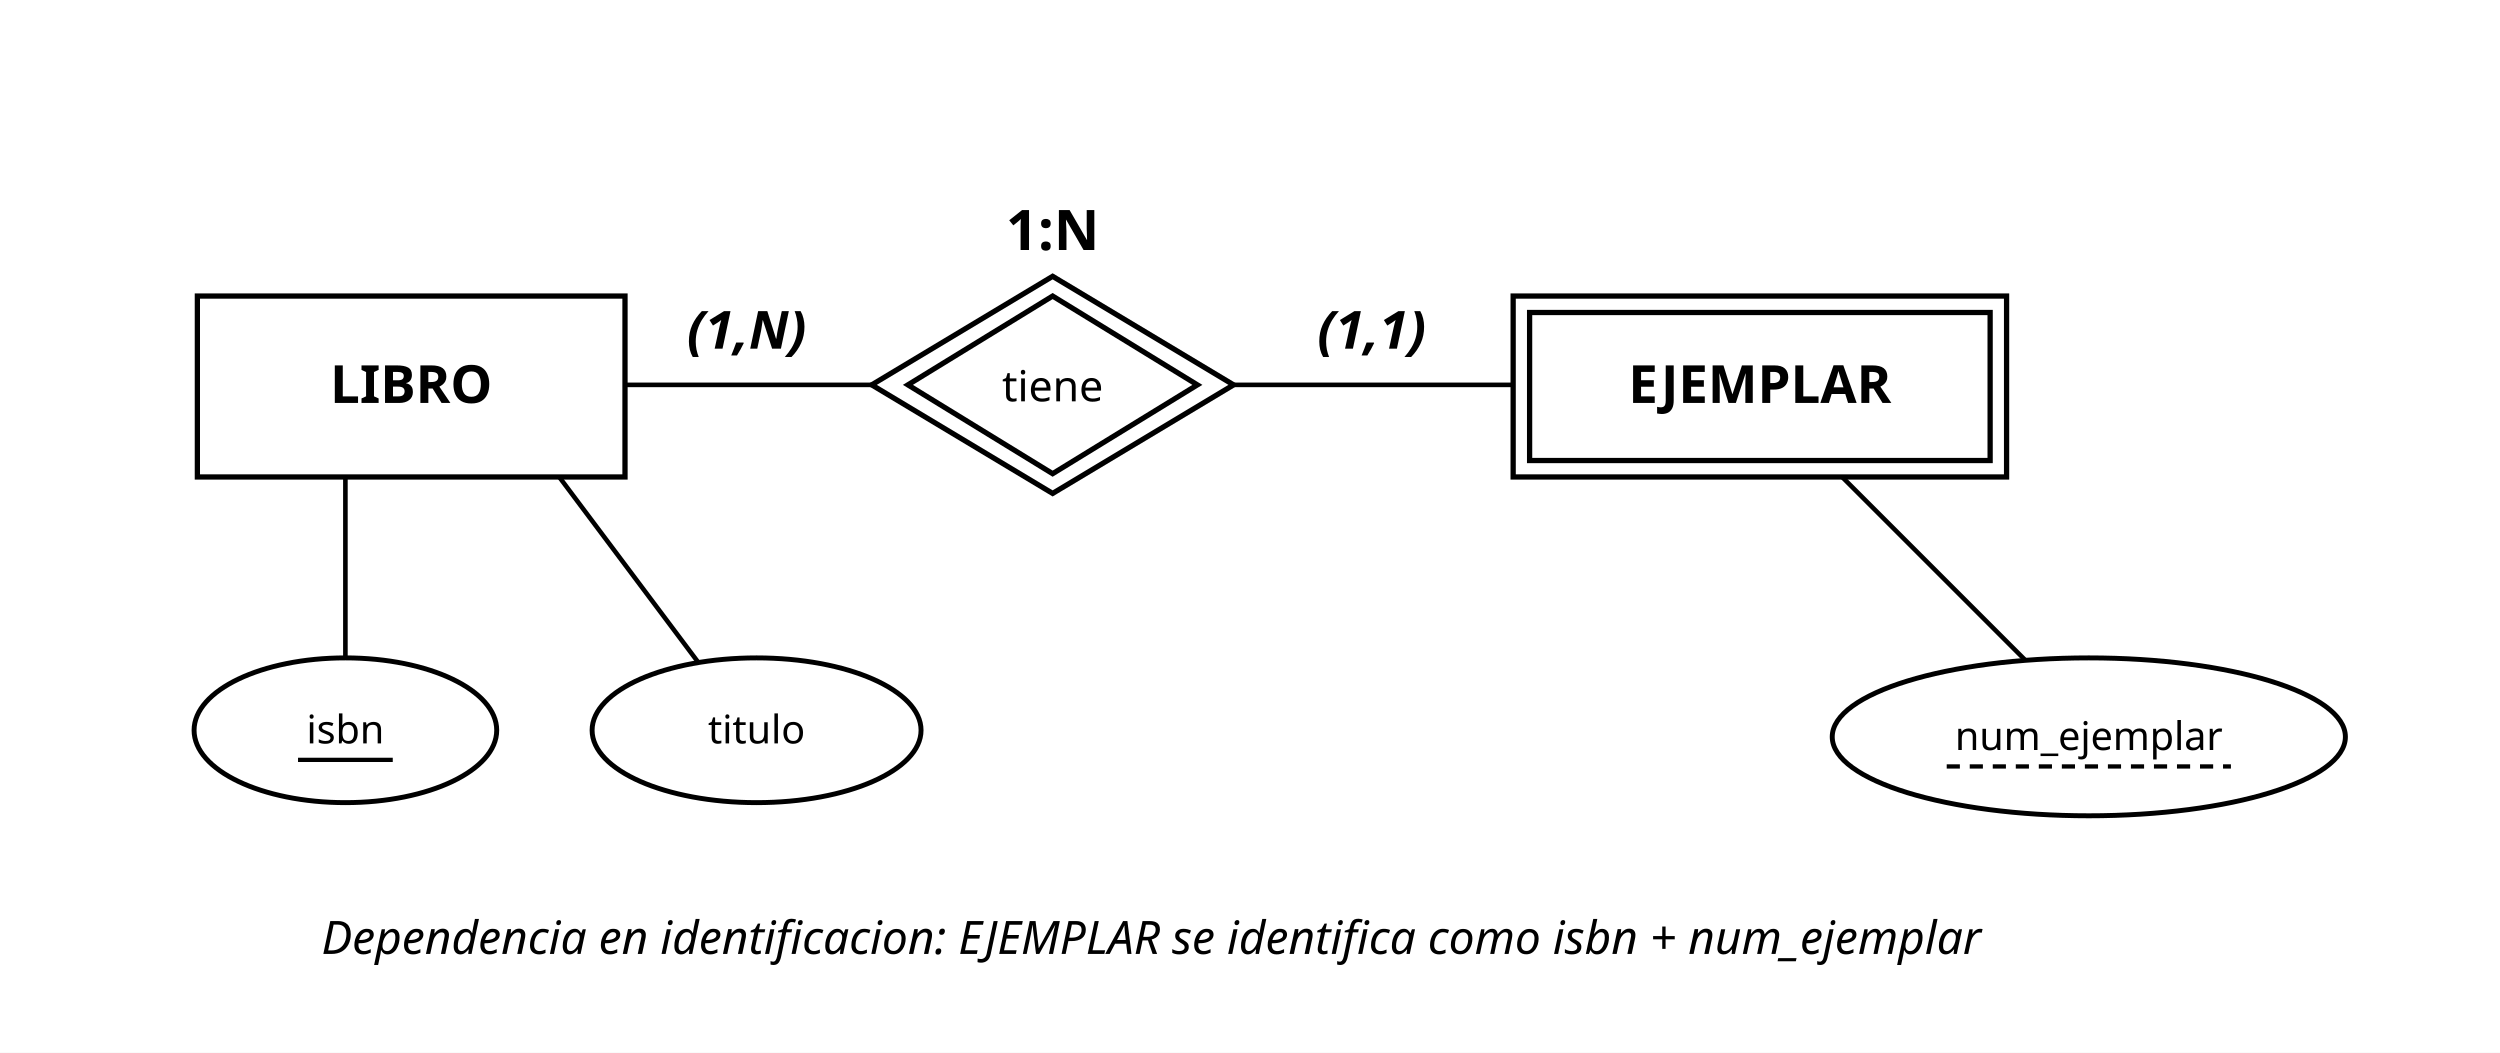
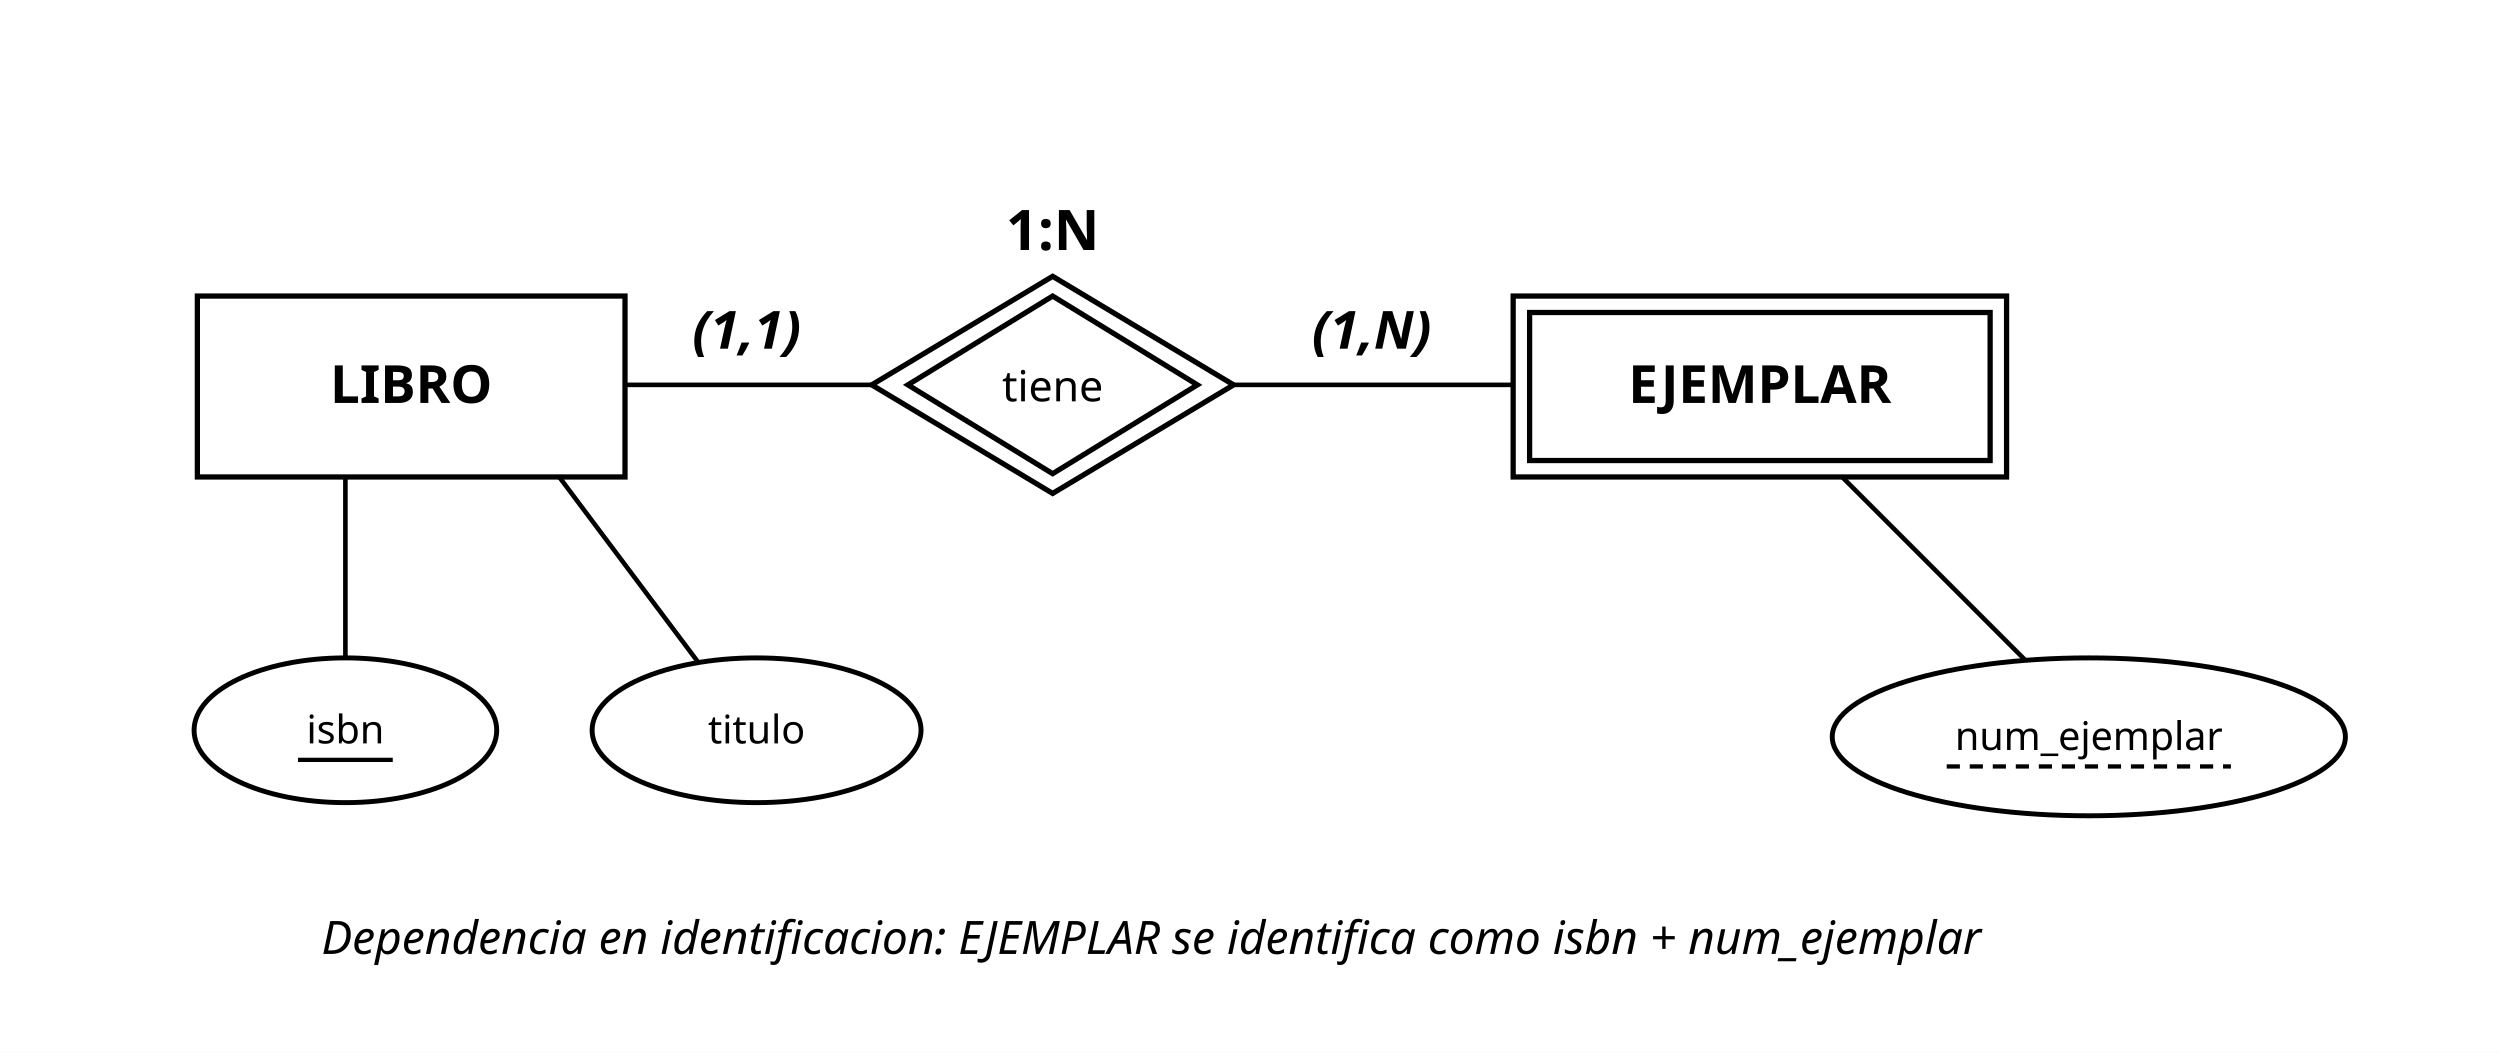
<svg xmlns="http://www.w3.org/2000/svg" viewBox="0 0 760 320" role="img" aria-label="Figura 3. Entidad debil por identificacion: LIBRO tiene EJEMPLAR con discriminante">
  <rect width="760" height="320" fill="white" />
  <rect x="60" y="90" width="130" height="55" fill="white" stroke="black" stroke-width="1.6" />
  <text x="125.0" y="122.5" text-anchor="middle" font-family="sans-serif" font-size="16" font-weight="bold">LIBRO</text>
  <polygon points="320,84.0 375.0,117 320,150.0 265.0,117" fill="white" stroke="black" stroke-width="1.6" />
  <polygon points="320,90.0 364.0,117 320,144.0 276.0,117" fill="none" stroke="black" stroke-width="1.6" />
  <text x="320" y="122" text-anchor="middle" font-family="sans-serif" font-size="13">tiene</text>
  <text x="320" y="76.0" text-anchor="middle" font-family="sans-serif" font-size="17" font-weight="bold">1:N</text>
  <rect x="460" y="90" width="150" height="55" fill="white" stroke="black" stroke-width="1.6" />
  <rect x="465" y="95" width="140" height="45" fill="none" stroke="black" stroke-width="1.6" />
  <text x="535.0" y="122.5" text-anchor="middle" font-family="sans-serif" font-size="16" font-weight="bold">EJEMPLAR</text>
  <line x1="190" y1="117" x2="265" y2="117" stroke="black" stroke-width="1.4" />
-   <text x="227" y="106" text-anchor="middle" font-family="sans-serif" font-size="16" font-weight="bold" font-style="italic">(1,N)</text>
+   <text x="227" y="106" text-anchor="middle" font-family="sans-serif" font-size="16" font-weight="bold" font-style="italic">(1,1)</text>
  <line x1="375" y1="117" x2="460" y2="117" stroke="black" stroke-width="1.4" />
-   <text x="417" y="106" text-anchor="middle" font-family="sans-serif" font-size="16" font-weight="bold" font-style="italic">(1,1)</text>
+   <text x="417" y="106" text-anchor="middle" font-family="sans-serif" font-size="16" font-weight="bold" font-style="italic">(1,N)</text>
  <line x1="105" y1="145" x2="105" y2="205" stroke="black" stroke-width="1.4" />
  <ellipse cx="105" cy="222" rx="46" ry="22" fill="white" stroke="black" stroke-width="1.5" />
  <text x="105" y="226" text-anchor="middle" font-family="sans-serif" font-size="12">isbn</text>
  <line x1="90.6" y1="231" x2="119.4" y2="231" stroke="black" stroke-width="1.3" />
  <line x1="170" y1="145" x2="215" y2="205" stroke="black" stroke-width="1.4" />
  <ellipse cx="230" cy="222" rx="50" ry="22" fill="white" stroke="black" stroke-width="1.5" />
  <text x="230" y="226" text-anchor="middle" font-family="sans-serif" font-size="12">titulo</text>
  <line x1="560" y1="145" x2="620" y2="205" stroke="black" stroke-width="1.4" />
  <ellipse cx="635" cy="224" rx="78" ry="24" fill="white" stroke="black" stroke-width="1.5" />
  <text x="635" y="228" text-anchor="middle" font-family="sans-serif" font-size="12">num_ejemplar</text>
  <line x1="591.8" y1="233" x2="678.2" y2="233" stroke="black" stroke-width="1.3" stroke-dasharray="4,3" />
  <text x="350" y="290" text-anchor="middle" font-family="sans-serif" font-size="14" font-style="italic">Dependencia en identificacion: EJEMPLAR se identifica como isbn + num_ejemplar</text>
</svg>
